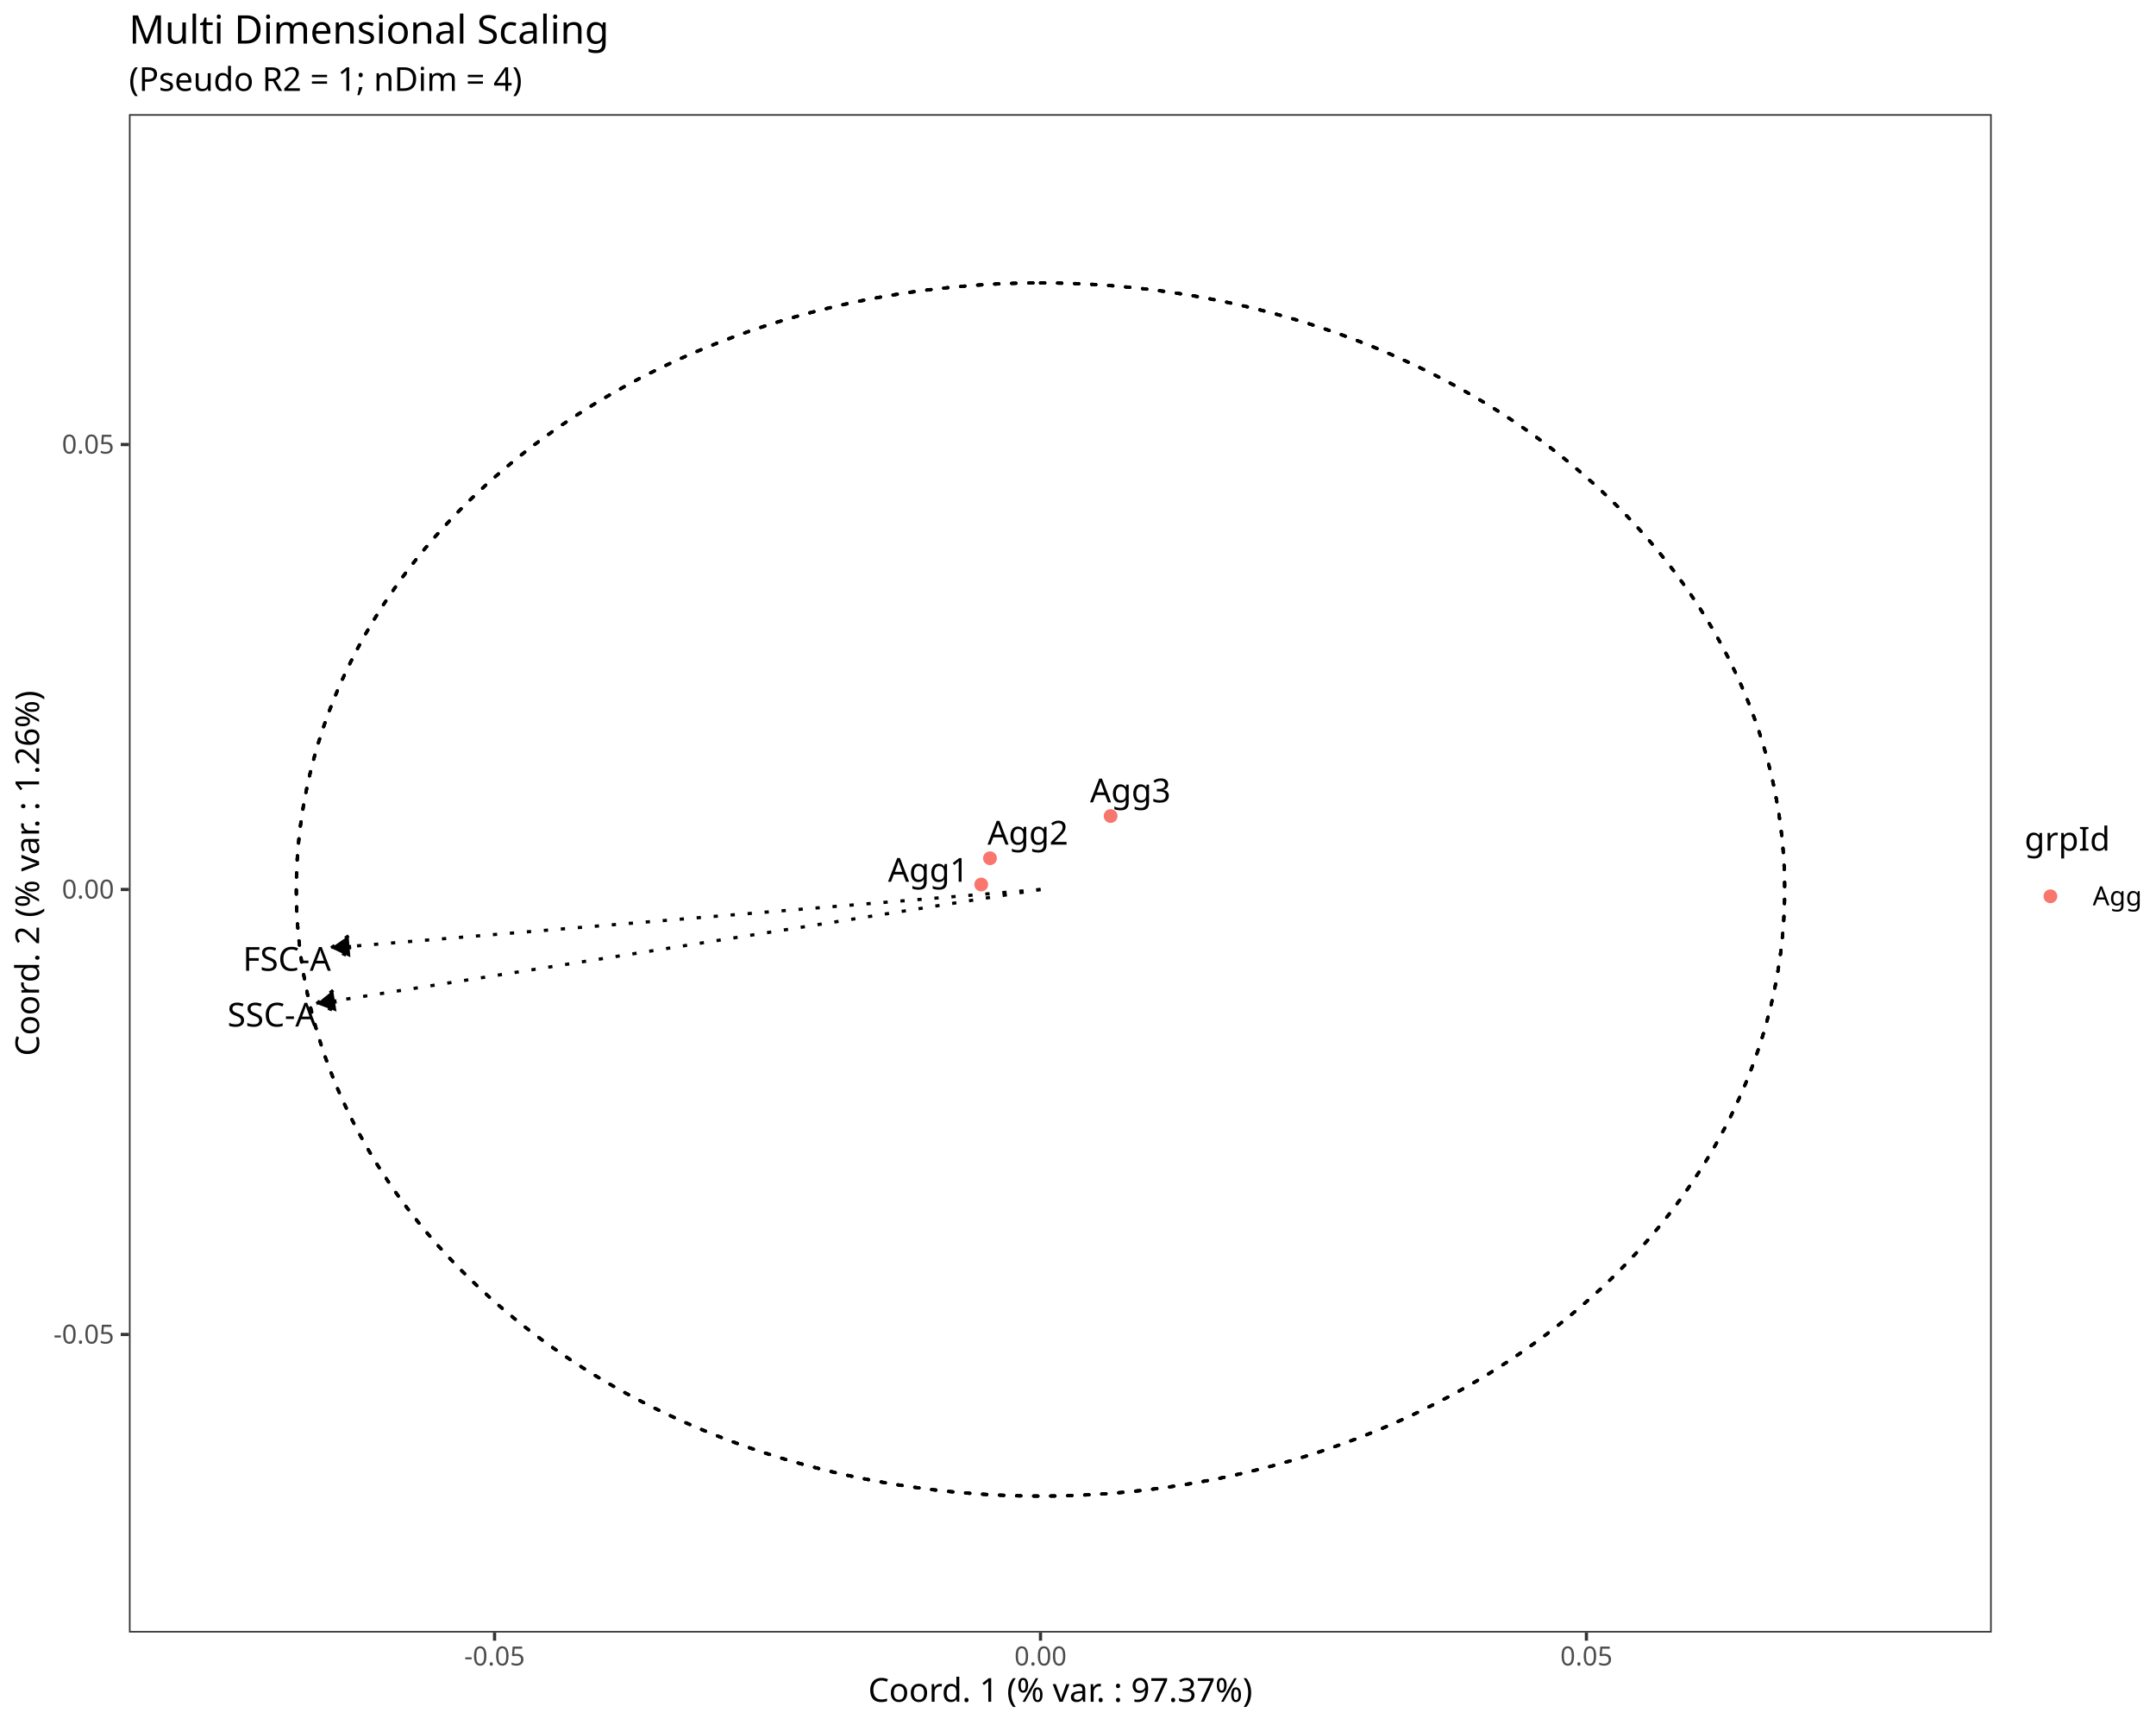
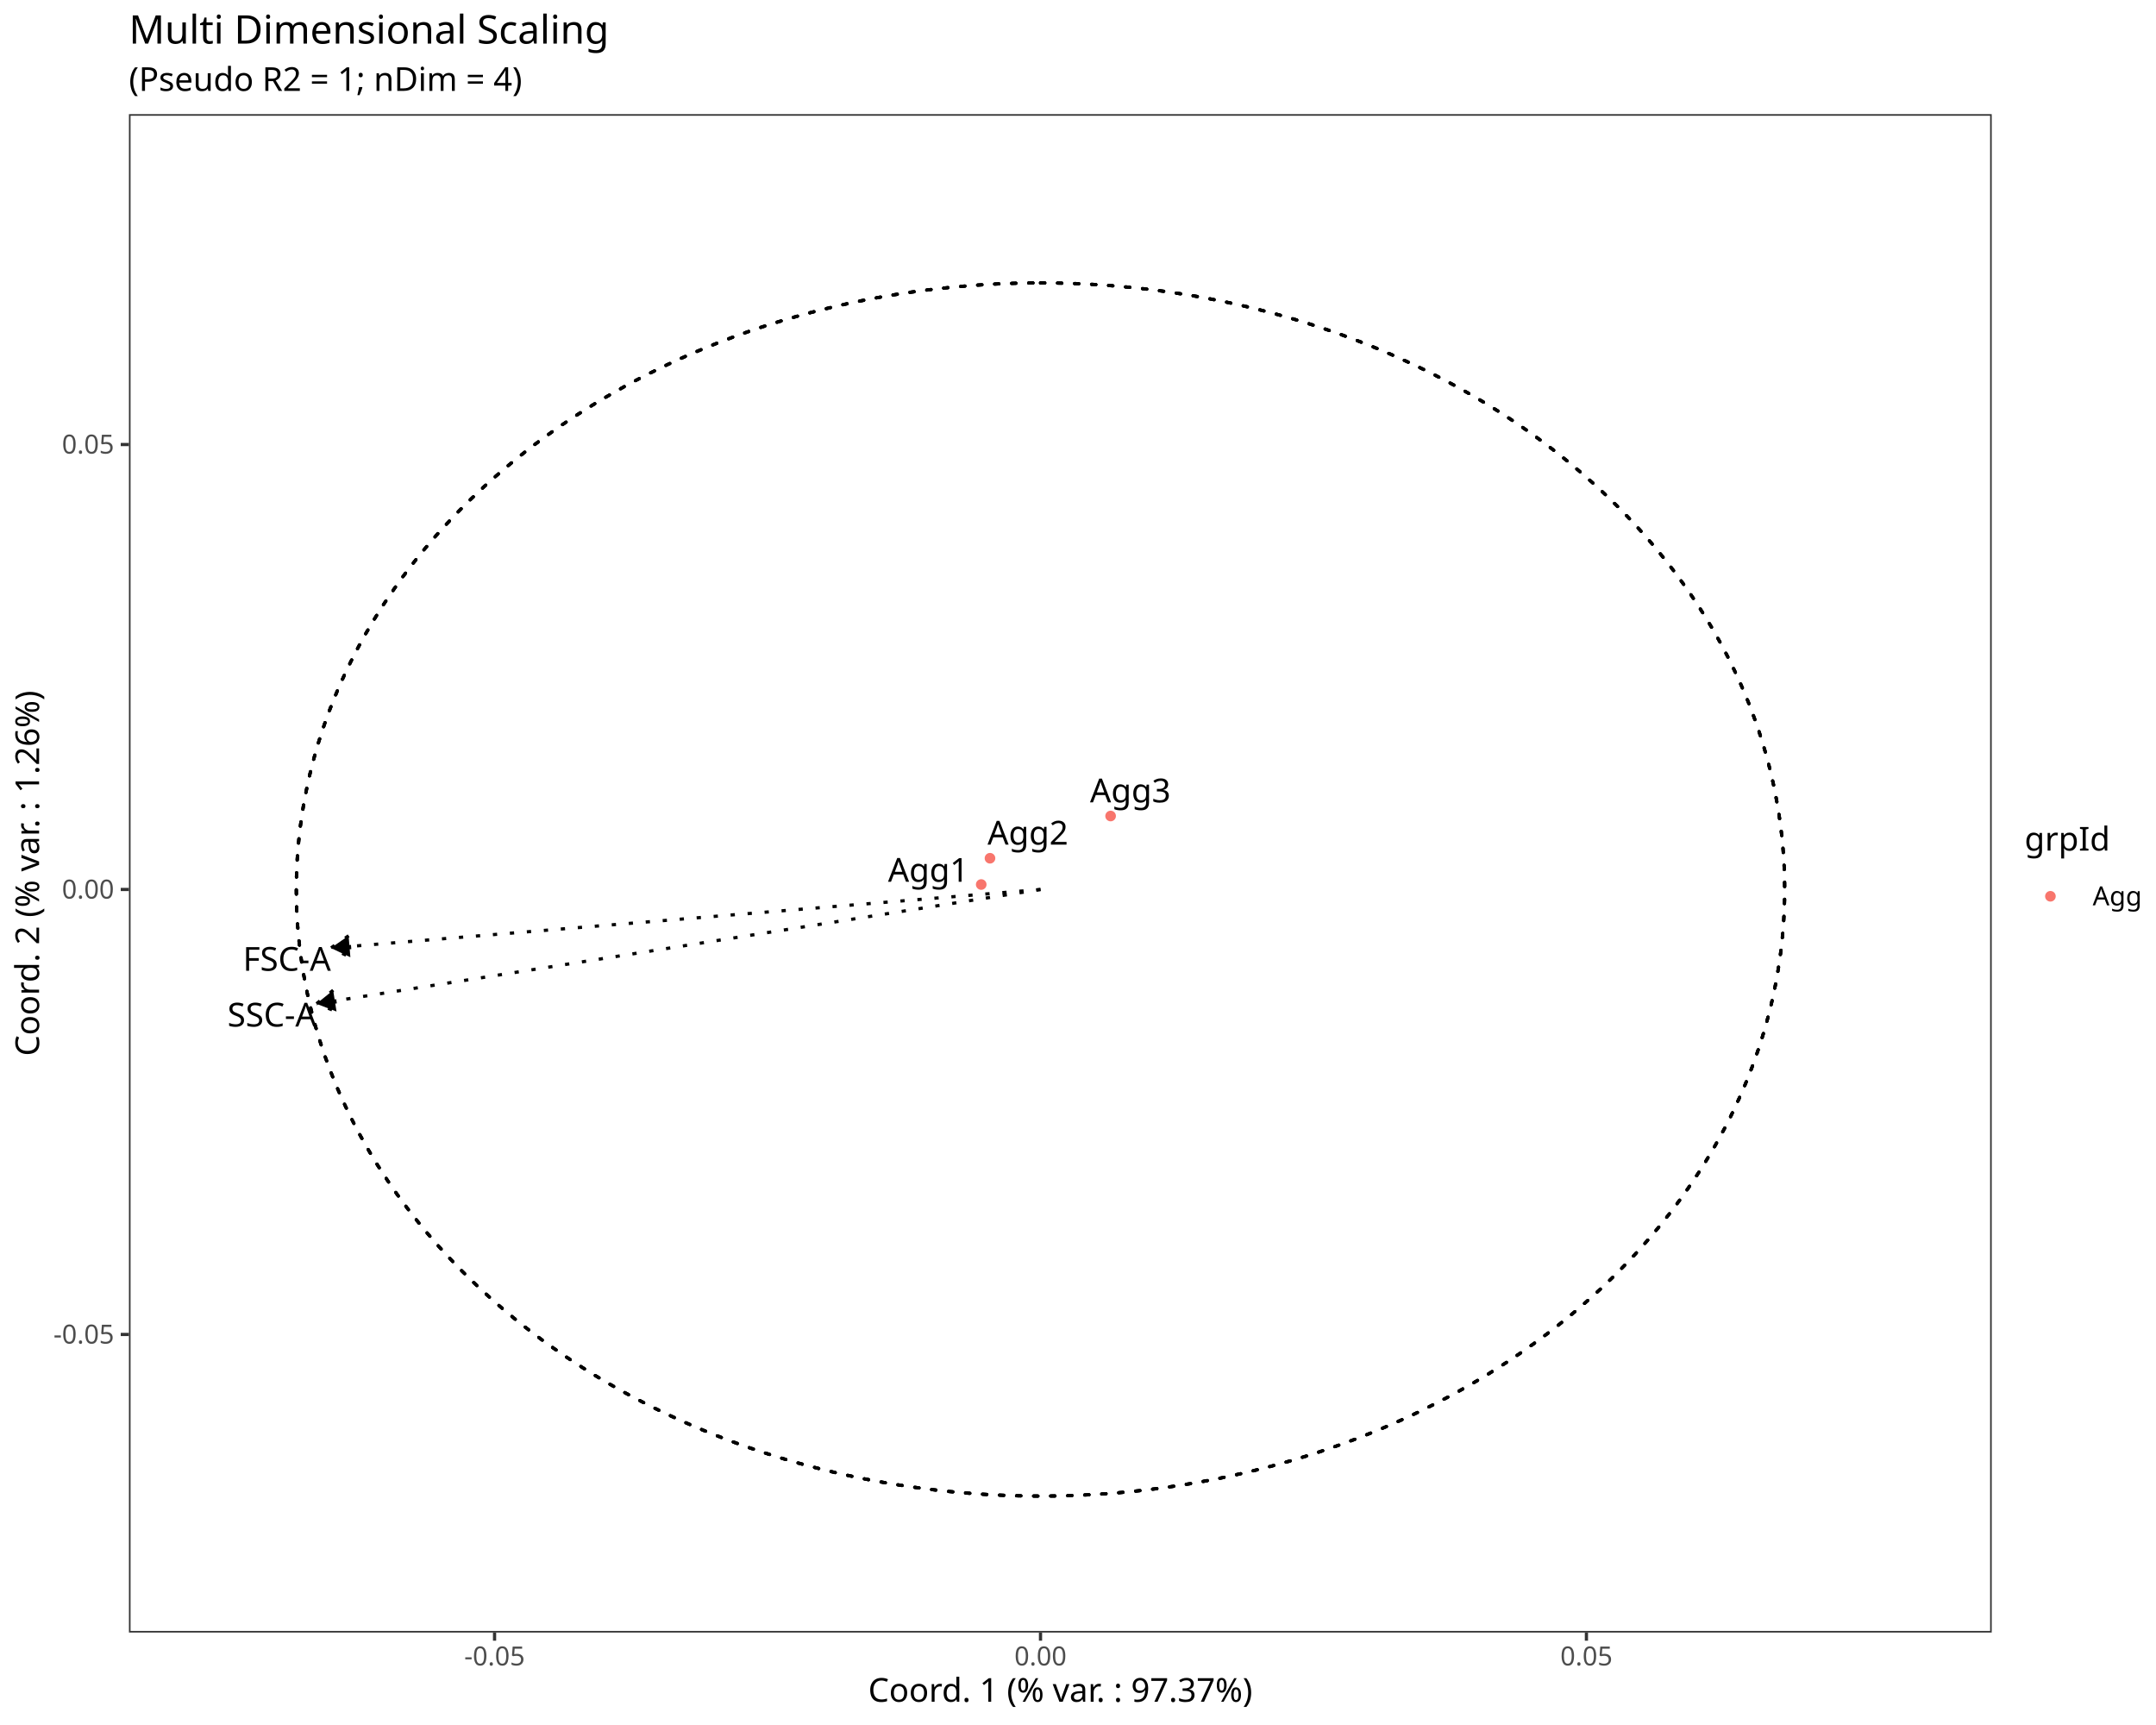
<svg xmlns="http://www.w3.org/2000/svg" class="svglite" data-engine-version="2.0" width="720.00pt" height="576.00pt" viewBox="0 0 720.00 576.00">
  <defs>
    <style type="text/css">
    .svglite line, .svglite polyline, .svglite polygon, .svglite path, .svglite rect, .svglite circle {
      fill: none;
      stroke: #000000;
      stroke-linecap: round;
      stroke-linejoin: round;
      stroke-miterlimit: 10.00;
    }
  </style>
  </defs>
  <rect width="100%" height="100%" style="stroke: none; fill: #FFFFFF;" />
  <defs>
    <clipPath id="cpMC4wMHw3MjAuMDB8MC4wMHw1NzYuMDA=">
      <rect x="0.00" y="0.00" width="720.00" height="576.00" />
    </clipPath>
  </defs>
  <g clip-path="url(#cpMC4wMHw3MjAuMDB8MC4wMHw1NzYuMDA=)">
    <rect x="0.00" y="0.00" width="720.00" height="576.00" style="stroke-width: 1.07; stroke: #FFFFFF; fill: #FFFFFF;" />
  </g>
  <defs>
    <clipPath id="cpNDMuMDZ8NjY1LjE0fDM4LjEyfDU0NS4xMQ==">
      <rect x="43.06" y="38.12" width="622.08" height="507.00" />
    </clipPath>
  </defs>
  <g clip-path="url(#cpNDMuMDZ8NjY1LjE0fDM4LjEyfDU0NS4xMQ==)">
    <rect x="43.06" y="38.12" width="622.08" height="507.00" style="stroke-width: 1.07; stroke: none; fill: #FFFFFF;" />
-     <circle cx="327.68" cy="295.35" r="1.95" style="stroke-width: 0.71; stroke: #F8766D; fill: #F8766D;" />
-     <circle cx="330.61" cy="286.58" r="1.95" style="stroke-width: 0.71; stroke: #F8766D; fill: #F8766D;" />
-     <circle cx="370.89" cy="272.48" r="1.95" style="stroke-width: 0.71; stroke: #F8766D; fill: #F8766D;" />
+     <circle cx="327.68" cy="295.35" r="1.42" style="stroke-width: 0.71; stroke: #F8766D; fill: #F8766D;" />
+     <circle cx="330.61" cy="286.58" r="1.42" style="stroke-width: 0.71; stroke: #F8766D; fill: #F8766D;" />
+     <circle cx="370.89" cy="272.48" r="1.42" style="stroke-width: 0.71; stroke: #F8766D; fill: #F8766D;" />
    <text x="310.03" y="294.43" text-anchor="middle" style="font-size: 11.04px; font-family: sans;" textLength="25.79px" lengthAdjust="spacingAndGlyphs">Agg1</text>
    <text x="343.26" y="282.02" text-anchor="middle" style="font-size: 11.04px; font-family: sans;" textLength="25.79px" lengthAdjust="spacingAndGlyphs">Agg2</text>
    <text x="377.48" y="267.92" text-anchor="middle" style="font-size: 11.04px; font-family: sans;" textLength="25.79px" lengthAdjust="spacingAndGlyphs">Agg3</text>
    <line x1="347.48" y1="297.01" x2="110.50" y2="316.55" style="stroke-width: 1.07; stroke-dasharray: 1.42,4.27; stroke-linecap: butt;" />
    <polygon points="116.42,312.45 110.50,316.55 117.01,319.63 " style="stroke-width: 1.07; stroke-dasharray: 1.42,4.27; stroke-linecap: butt; fill: #000000;" />
    <line x1="347.48" y1="297.01" x2="105.66" y2="335.18" style="stroke-width: 1.07; stroke-dasharray: 1.42,4.27; stroke-linecap: butt;" />
    <polygon points="111.26,330.65 105.66,335.18 112.38,337.76 " style="stroke-width: 1.07; stroke-dasharray: 1.42,4.27; stroke-linecap: butt; fill: #000000;" />
    <text x="110.50" y="324.15" text-anchor="end" style="font-size: 11.04px; font-family: sans;" textLength="33.13px" lengthAdjust="spacingAndGlyphs">FSC-A</text>
    <text x="105.66" y="342.78" text-anchor="end" style="font-size: 11.04px; font-family: sans;" textLength="33.75px" lengthAdjust="spacingAndGlyphs">SSC-A</text>
    <polygon points="347.48,94.47 351.81,94.50 356.15,94.59 360.48,94.74 364.81,94.96 369.14,95.24 373.46,95.58 377.77,95.98 382.07,96.44 386.36,96.96 390.63,97.54 394.90,98.19 399.15,98.89 403.38,99.66 407.60,100.48 411.80,101.37 415.98,102.31 420.14,103.32 424.28,104.38 428.39,105.50 432.48,106.68 436.54,107.92 440.58,109.21 444.58,110.57 448.56,111.98 452.51,113.44 456.42,114.97 460.31,116.54 464.15,118.17 467.96,119.86 471.74,121.60 475.48,123.40 479.18,125.24 482.83,127.14 486.45,129.09 490.03,131.10 493.56,133.15 497.04,135.25 500.48,137.40 503.88,139.60 507.23,141.85 510.52,144.15 513.77,146.49 516.97,148.88 520.12,151.31 523.21,153.79 526.25,156.31 529.24,158.88 532.17,161.48 535.04,164.13 537.86,166.82 540.62,169.55 543.32,172.31 545.96,175.12 548.54,177.96 551.06,180.84 553.51,183.75 555.91,186.70 558.24,189.68 560.50,192.69 562.71,195.74 564.84,198.82 566.91,201.92 568.91,205.06 570.85,208.22 572.72,211.41 574.52,214.63 576.25,217.87 577.91,221.14 579.49,224.43 581.01,227.74 582.46,231.07 583.84,234.42 585.14,237.79 586.37,241.18 587.53,244.59 588.62,248.01 589.63,251.45 590.57,254.90 591.44,258.37 592.23,261.84 592.94,265.33 593.58,268.82 594.15,272.33 594.64,275.84 595.06,279.36 595.40,282.88 595.66,286.41 595.85,289.95 595.96,293.48 596.00,297.01 595.96,300.55 595.85,304.08 595.66,307.61 595.40,311.14 595.06,314.67 594.64,318.19 594.15,321.70 593.58,325.20 592.94,328.70 592.23,332.19 591.44,335.66 590.57,339.13 589.63,342.58 588.62,346.01 587.53,349.44 586.37,352.84 585.14,356.23 583.84,359.60 582.46,362.96 581.01,366.29 579.49,369.60 577.91,372.89 576.25,376.16 574.52,379.40 572.72,382.61 570.85,385.81 568.91,388.97 566.91,392.10 564.84,395.21 562.71,398.29 560.50,401.33 558.24,404.35 555.91,407.33 553.51,410.28 551.06,413.19 548.54,416.07 545.96,418.91 543.32,421.71 540.62,424.48 537.86,427.21 535.04,429.90 532.17,432.54 529.24,435.15 526.25,437.72 523.21,440.24 520.12,442.71 516.97,445.15 513.77,447.54 510.52,449.88 507.23,452.17 503.88,454.42 500.48,456.62 497.04,458.78 493.56,460.88 490.03,462.93 486.45,464.93 482.83,466.88 479.18,468.78 475.48,470.63 471.74,472.43 467.96,474.17 464.15,475.85 460.31,477.49 456.42,479.06 452.51,480.58 448.56,482.05 444.58,483.46 440.58,484.81 436.54,486.11 432.48,487.35 428.39,488.53 424.28,489.65 420.14,490.71 415.98,491.72 411.80,492.66 407.60,493.55 403.38,494.37 399.15,495.14 394.90,495.84 390.63,496.48 386.36,497.07 382.07,497.59 377.77,498.05 373.46,498.45 369.14,498.79 364.81,499.07 360.48,499.28 356.15,499.44 351.81,499.53 347.48,499.56 343.14,499.53 338.80,499.44 334.47,499.28 330.14,499.07 325.82,498.79 321.50,498.45 317.19,498.05 312.89,497.59 308.60,497.07 304.32,496.48 300.06,495.84 295.81,495.14 291.57,494.37 287.35,493.55 283.15,492.66 278.97,491.72 274.82,490.71 270.68,489.65 266.57,488.53 262.48,487.35 258.41,486.11 254.38,484.81 250.37,483.46 246.39,482.05 242.45,480.58 238.53,479.06 234.65,477.49 230.80,475.85 226.99,474.17 223.22,472.43 219.48,470.63 215.78,468.78 212.12,466.88 208.50,464.93 204.93,462.93 201.40,460.88 197.91,458.78 194.47,456.62 191.08,454.42 187.73,452.17 184.43,449.88 181.18,447.54 177.98,445.15 174.84,442.71 171.74,440.24 168.70,437.72 165.72,435.15 162.79,432.54 159.91,429.90 157.10,427.21 154.34,424.48 151.64,421.71 149.00,418.91 146.42,416.07 143.90,413.19 141.44,410.28 139.05,407.33 136.72,404.35 134.45,401.33 132.25,398.29 130.11,395.21 128.04,392.10 126.04,388.97 124.11,385.81 122.24,382.61 120.44,379.40 118.71,376.16 117.05,372.89 115.46,369.60 113.94,366.29 112.49,362.96 111.12,359.60 109.81,356.23 108.58,352.84 107.42,349.44 106.34,346.01 105.32,342.58 104.38,339.13 103.52,335.66 102.73,332.19 102.01,328.70 101.37,325.20 100.81,321.70 100.31,318.19 99.90,314.67 99.56,311.14 99.29,307.61 99.10,304.08 98.99,300.55 98.95,297.01 98.99,293.48 99.10,289.95 99.29,286.41 99.56,282.88 99.90,279.36 100.31,275.84 100.81,272.33 101.37,268.82 102.01,265.33 102.73,261.84 103.52,258.37 104.38,254.90 105.32,251.45 106.34,248.01 107.42,244.59 108.58,241.18 109.81,237.79 111.12,234.42 112.49,231.07 113.94,227.74 115.46,224.43 117.05,221.14 118.71,217.87 120.44,214.63 122.24,211.41 124.11,208.22 126.04,205.06 128.04,201.92 130.11,198.82 132.25,195.74 134.45,192.69 136.72,189.68 139.05,186.70 141.44,183.75 143.90,180.84 146.42,177.96 149.00,175.12 151.64,172.31 154.34,169.55 157.10,166.82 159.91,164.13 162.79,161.48 165.72,158.88 168.70,156.31 171.74,153.79 174.84,151.31 177.98,148.88 181.18,146.49 184.43,144.15 187.73,141.85 191.08,139.60 194.47,137.40 197.91,135.25 201.40,133.15 204.93,131.10 208.50,129.09 212.12,127.14 215.78,125.24 219.48,123.40 223.22,121.60 226.99,119.86 230.80,118.17 234.65,116.54 238.53,114.97 242.45,113.44 246.39,111.98 250.37,110.57 254.38,109.21 258.41,107.92 262.48,106.68 266.57,105.50 270.68,104.38 274.82,103.32 278.97,102.31 283.15,101.37 287.35,100.48 291.57,99.66 295.81,98.89 300.06,98.19 304.32,97.54 308.60,96.96 312.89,96.44 317.19,95.98 321.50,95.58 325.82,95.24 330.14,94.96 334.47,94.74 338.80,94.59 343.14,94.50 347.48,94.47 " style="stroke-width: 1.07; stroke-dasharray: 1.42,4.27; fill: none;" />
    <polygon points="347.48,94.47 351.81,94.50 356.15,94.59 360.48,94.74 364.81,94.96 369.14,95.24 373.46,95.58 377.77,95.98 382.07,96.44 386.36,96.96 390.63,97.54 394.90,98.19 399.15,98.89 403.38,99.66 407.60,100.48 411.80,101.37 415.98,102.31 420.14,103.32 424.28,104.38 428.39,105.50 432.48,106.68 436.54,107.92 440.58,109.21 444.58,110.57 448.56,111.98 452.51,113.44 456.42,114.97 460.31,116.54 464.15,118.17 467.96,119.86 471.74,121.60 475.48,123.40 479.18,125.24 482.83,127.14 486.45,129.09 490.03,131.10 493.56,133.15 497.04,135.25 500.48,137.40 503.88,139.60 507.23,141.85 510.52,144.15 513.77,146.49 516.97,148.88 520.12,151.31 523.21,153.79 526.25,156.31 529.24,158.88 532.17,161.48 535.04,164.13 537.86,166.82 540.62,169.55 543.32,172.31 545.96,175.12 548.54,177.96 551.06,180.84 553.51,183.75 555.91,186.70 558.24,189.68 560.50,192.69 562.71,195.74 564.84,198.82 566.91,201.92 568.91,205.06 570.85,208.22 572.72,211.41 574.52,214.63 576.25,217.87 577.91,221.14 579.49,224.43 581.01,227.74 582.46,231.07 583.84,234.42 585.14,237.79 586.37,241.18 587.53,244.59 588.62,248.01 589.63,251.45 590.57,254.90 591.44,258.37 592.23,261.84 592.94,265.33 593.58,268.82 594.15,272.33 594.64,275.84 595.06,279.36 595.40,282.88 595.66,286.41 595.85,289.95 595.96,293.48 596.00,297.01 595.96,300.55 595.85,304.08 595.66,307.61 595.40,311.14 595.06,314.67 594.64,318.19 594.15,321.70 593.58,325.20 592.94,328.70 592.23,332.19 591.44,335.66 590.57,339.13 589.63,342.58 588.62,346.01 587.53,349.44 586.37,352.84 585.14,356.23 583.84,359.60 582.46,362.96 581.01,366.29 579.49,369.60 577.91,372.89 576.25,376.16 574.52,379.40 572.72,382.61 570.85,385.81 568.91,388.97 566.91,392.10 564.84,395.21 562.71,398.29 560.50,401.33 558.24,404.35 555.91,407.33 553.51,410.28 551.06,413.19 548.54,416.07 545.96,418.91 543.32,421.71 540.62,424.48 537.86,427.21 535.04,429.90 532.17,432.54 529.24,435.15 526.25,437.72 523.21,440.24 520.12,442.71 516.97,445.15 513.77,447.54 510.52,449.88 507.23,452.17 503.88,454.42 500.48,456.62 497.04,458.78 493.56,460.88 490.03,462.93 486.45,464.93 482.83,466.88 479.18,468.78 475.48,470.63 471.74,472.43 467.96,474.17 464.15,475.85 460.31,477.49 456.42,479.06 452.51,480.58 448.56,482.05 444.58,483.46 440.58,484.81 436.54,486.11 432.48,487.35 428.39,488.53 424.28,489.65 420.14,490.71 415.98,491.72 411.80,492.66 407.60,493.55 403.38,494.37 399.15,495.14 394.90,495.84 390.63,496.48 386.36,497.07 382.07,497.59 377.77,498.05 373.46,498.45 369.14,498.79 364.81,499.07 360.48,499.28 356.15,499.44 351.81,499.53 347.48,499.56 343.14,499.53 338.80,499.44 334.47,499.28 330.14,499.07 325.82,498.79 321.50,498.45 317.19,498.05 312.89,497.59 308.60,497.07 304.32,496.48 300.06,495.84 295.81,495.14 291.57,494.37 287.35,493.55 283.15,492.66 278.97,491.72 274.82,490.71 270.68,489.65 266.57,488.53 262.48,487.35 258.41,486.11 254.38,484.81 250.37,483.46 246.39,482.05 242.45,480.58 238.53,479.06 234.65,477.49 230.80,475.85 226.99,474.17 223.22,472.43 219.48,470.63 215.78,468.78 212.12,466.88 208.50,464.93 204.93,462.93 201.40,460.88 197.91,458.78 194.47,456.62 191.08,454.42 187.73,452.17 184.43,449.88 181.18,447.54 177.98,445.15 174.84,442.71 171.74,440.24 168.70,437.72 165.72,435.15 162.79,432.54 159.91,429.90 157.10,427.21 154.34,424.48 151.64,421.71 149.00,418.91 146.42,416.07 143.90,413.19 141.44,410.28 139.05,407.33 136.72,404.35 134.45,401.33 132.25,398.29 130.11,395.21 128.04,392.10 126.04,388.97 124.11,385.81 122.24,382.61 120.44,379.40 118.71,376.16 117.05,372.89 115.46,369.60 113.94,366.29 112.49,362.96 111.12,359.60 109.81,356.23 108.58,352.84 107.42,349.44 106.34,346.01 105.32,342.58 104.38,339.13 103.52,335.66 102.73,332.19 102.01,328.70 101.37,325.20 100.81,321.70 100.31,318.19 99.90,314.67 99.56,311.14 99.29,307.61 99.10,304.08 98.99,300.55 98.95,297.01 98.99,293.48 99.10,289.95 99.29,286.41 99.56,282.88 99.90,279.36 100.31,275.84 100.81,272.33 101.37,268.82 102.01,265.33 102.73,261.84 103.52,258.37 104.38,254.90 105.32,251.45 106.34,248.01 107.42,244.59 108.58,241.18 109.81,237.79 111.12,234.42 112.49,231.07 113.94,227.74 115.46,224.43 117.05,221.14 118.71,217.87 120.44,214.63 122.24,211.41 124.11,208.22 126.04,205.06 128.04,201.92 130.11,198.82 132.25,195.74 134.45,192.69 136.72,189.68 139.05,186.70 141.44,183.75 143.90,180.84 146.42,177.96 149.00,175.12 151.64,172.31 154.34,169.55 157.10,166.82 159.91,164.13 162.79,161.48 165.72,158.88 168.70,156.31 171.74,153.79 174.84,151.31 177.98,148.88 181.18,146.49 184.43,144.15 187.73,141.85 191.08,139.60 194.47,137.40 197.91,135.25 201.40,133.15 204.93,131.10 208.50,129.09 212.12,127.14 215.78,125.24 219.48,123.40 223.22,121.60 226.99,119.86 230.80,118.17 234.65,116.54 238.53,114.97 242.45,113.44 246.39,111.98 250.37,110.57 254.38,109.21 258.41,107.92 262.48,106.68 266.57,105.50 270.68,104.38 274.82,103.32 278.97,102.31 283.15,101.37 287.35,100.48 291.57,99.66 295.81,98.89 300.06,98.19 304.32,97.54 308.60,96.96 312.89,96.44 317.19,95.98 321.50,95.58 325.82,95.24 330.14,94.96 334.47,94.74 338.80,94.59 343.14,94.50 347.48,94.47 " style="stroke-width: 1.07; stroke-dasharray: 1.42,4.27; fill: none;" />
    <polygon points="347.48,94.47 351.81,94.50 356.15,94.59 360.48,94.74 364.81,94.96 369.14,95.24 373.46,95.58 377.77,95.98 382.07,96.44 386.36,96.96 390.63,97.54 394.90,98.19 399.15,98.89 403.38,99.66 407.60,100.48 411.80,101.37 415.98,102.31 420.14,103.32 424.28,104.38 428.39,105.50 432.48,106.68 436.54,107.92 440.58,109.21 444.58,110.57 448.56,111.98 452.51,113.44 456.42,114.97 460.31,116.54 464.15,118.17 467.96,119.86 471.74,121.60 475.48,123.40 479.18,125.24 482.83,127.14 486.45,129.09 490.03,131.10 493.56,133.15 497.04,135.25 500.48,137.40 503.88,139.60 507.23,141.85 510.52,144.15 513.77,146.49 516.97,148.88 520.12,151.31 523.21,153.79 526.25,156.31 529.24,158.88 532.17,161.48 535.04,164.13 537.86,166.82 540.62,169.55 543.32,172.31 545.96,175.12 548.54,177.96 551.06,180.84 553.51,183.75 555.91,186.70 558.24,189.68 560.50,192.69 562.71,195.74 564.84,198.82 566.91,201.92 568.91,205.06 570.85,208.22 572.72,211.41 574.52,214.63 576.25,217.87 577.91,221.14 579.49,224.43 581.01,227.74 582.46,231.07 583.84,234.42 585.14,237.79 586.37,241.18 587.53,244.59 588.62,248.01 589.63,251.45 590.57,254.90 591.44,258.37 592.23,261.84 592.94,265.33 593.58,268.82 594.15,272.33 594.64,275.84 595.06,279.36 595.40,282.88 595.66,286.41 595.85,289.95 595.96,293.48 596.00,297.01 595.96,300.55 595.85,304.08 595.66,307.61 595.40,311.14 595.06,314.67 594.64,318.19 594.15,321.70 593.58,325.20 592.94,328.70 592.23,332.19 591.44,335.66 590.57,339.13 589.63,342.58 588.62,346.01 587.53,349.44 586.37,352.84 585.14,356.23 583.84,359.60 582.46,362.96 581.01,366.29 579.49,369.60 577.91,372.89 576.25,376.16 574.52,379.40 572.72,382.61 570.85,385.81 568.91,388.97 566.91,392.10 564.84,395.21 562.71,398.29 560.50,401.33 558.24,404.35 555.91,407.33 553.51,410.28 551.06,413.19 548.54,416.07 545.96,418.91 543.32,421.71 540.62,424.48 537.86,427.21 535.04,429.90 532.17,432.54 529.24,435.15 526.25,437.72 523.21,440.24 520.12,442.71 516.97,445.15 513.77,447.54 510.52,449.88 507.23,452.17 503.88,454.42 500.48,456.62 497.04,458.78 493.56,460.88 490.03,462.93 486.45,464.93 482.83,466.88 479.18,468.78 475.48,470.63 471.74,472.43 467.96,474.17 464.15,475.85 460.31,477.49 456.42,479.06 452.51,480.58 448.56,482.05 444.58,483.46 440.58,484.81 436.54,486.11 432.48,487.35 428.39,488.53 424.28,489.65 420.14,490.71 415.98,491.72 411.80,492.66 407.60,493.55 403.38,494.37 399.15,495.14 394.90,495.84 390.63,496.48 386.36,497.07 382.07,497.59 377.77,498.05 373.46,498.45 369.14,498.79 364.81,499.07 360.48,499.28 356.15,499.44 351.81,499.53 347.48,499.56 343.14,499.53 338.80,499.44 334.47,499.28 330.14,499.07 325.82,498.79 321.50,498.45 317.19,498.05 312.89,497.59 308.60,497.07 304.32,496.48 300.06,495.84 295.81,495.14 291.57,494.37 287.35,493.55 283.15,492.66 278.97,491.72 274.82,490.71 270.68,489.65 266.57,488.53 262.48,487.35 258.41,486.11 254.38,484.81 250.37,483.46 246.39,482.05 242.45,480.58 238.53,479.06 234.65,477.49 230.80,475.85 226.99,474.17 223.22,472.43 219.48,470.63 215.78,468.78 212.12,466.88 208.50,464.93 204.93,462.93 201.40,460.88 197.91,458.78 194.47,456.62 191.08,454.42 187.73,452.17 184.43,449.88 181.18,447.54 177.98,445.15 174.84,442.71 171.74,440.24 168.70,437.72 165.72,435.15 162.79,432.54 159.91,429.90 157.10,427.21 154.34,424.48 151.64,421.71 149.00,418.91 146.42,416.07 143.90,413.19 141.44,410.28 139.05,407.33 136.72,404.35 134.45,401.33 132.25,398.29 130.11,395.21 128.04,392.10 126.04,388.97 124.11,385.81 122.24,382.61 120.44,379.40 118.71,376.16 117.05,372.89 115.46,369.60 113.94,366.29 112.49,362.96 111.12,359.60 109.81,356.23 108.58,352.84 107.42,349.44 106.34,346.01 105.32,342.58 104.38,339.13 103.52,335.66 102.73,332.19 102.01,328.70 101.37,325.20 100.81,321.70 100.31,318.19 99.90,314.67 99.56,311.14 99.29,307.61 99.10,304.08 98.99,300.55 98.95,297.01 98.99,293.48 99.10,289.95 99.29,286.41 99.56,282.88 99.90,279.36 100.31,275.84 100.81,272.33 101.37,268.82 102.01,265.33 102.73,261.84 103.52,258.37 104.38,254.90 105.32,251.45 106.34,248.01 107.42,244.59 108.58,241.18 109.81,237.79 111.12,234.42 112.49,231.07 113.94,227.74 115.46,224.43 117.05,221.14 118.71,217.87 120.44,214.63 122.24,211.41 124.11,208.22 126.04,205.06 128.04,201.92 130.11,198.82 132.25,195.74 134.45,192.69 136.72,189.68 139.05,186.70 141.44,183.75 143.90,180.84 146.42,177.96 149.00,175.12 151.64,172.31 154.34,169.55 157.10,166.82 159.91,164.13 162.79,161.48 165.72,158.88 168.70,156.31 171.74,153.79 174.84,151.31 177.98,148.88 181.18,146.49 184.43,144.15 187.73,141.85 191.08,139.60 194.47,137.40 197.91,135.25 201.40,133.15 204.93,131.10 208.50,129.09 212.12,127.14 215.78,125.24 219.48,123.40 223.22,121.60 226.99,119.86 230.80,118.17 234.65,116.54 238.53,114.97 242.45,113.44 246.39,111.98 250.37,110.57 254.38,109.21 258.41,107.92 262.48,106.68 266.57,105.50 270.68,104.38 274.82,103.32 278.97,102.31 283.15,101.37 287.35,100.48 291.57,99.66 295.81,98.89 300.06,98.19 304.32,97.54 308.60,96.96 312.89,96.44 317.19,95.98 321.50,95.58 325.82,95.24 330.14,94.96 334.47,94.74 338.80,94.59 343.14,94.50 347.48,94.47 " style="stroke-width: 1.07; stroke-dasharray: 1.42,4.27; fill: none;" />
    <rect x="43.06" y="38.12" width="622.08" height="507.00" style="stroke-width: 1.07; stroke: #333333;" />
  </g>
  <g clip-path="url(#cpMC4wMHw3MjAuMDB8MC4wMHw1NzYuMDA=)">
    <text x="38.13" y="448.63" text-anchor="end" style="font-size: 8.80px; fill: #4D4D4D; font-family: sans;" textLength="20.06px" lengthAdjust="spacingAndGlyphs">-0.05</text>
    <text x="38.13" y="300.04" text-anchor="end" style="font-size: 8.80px; fill: #4D4D4D; font-family: sans;" textLength="17.13px" lengthAdjust="spacingAndGlyphs">0.00</text>
    <text x="38.13" y="151.45" text-anchor="end" style="font-size: 8.80px; fill: #4D4D4D; font-family: sans;" textLength="17.13px" lengthAdjust="spacingAndGlyphs">0.05</text>
    <polyline points="40.32,445.60 43.06,445.60 " style="stroke-width: 1.07; stroke: #333333; stroke-linecap: butt;" />
    <polyline points="40.32,297.01 43.06,297.01 " style="stroke-width: 1.07; stroke: #333333; stroke-linecap: butt;" />
    <polyline points="40.32,148.43 43.06,148.43 " style="stroke-width: 1.07; stroke: #333333; stroke-linecap: butt;" />
    <polyline points="165.16,547.85 165.16,545.11 " style="stroke-width: 1.07; stroke: #333333; stroke-linecap: butt;" />
    <polyline points="347.48,547.85 347.48,545.11 " style="stroke-width: 1.07; stroke: #333333; stroke-linecap: butt;" />
    <polyline points="529.79,547.85 529.79,545.11 " style="stroke-width: 1.07; stroke: #333333; stroke-linecap: butt;" />
    <text x="165.16" y="556.10" text-anchor="middle" style="font-size: 8.80px; fill: #4D4D4D; font-family: sans;" textLength="20.06px" lengthAdjust="spacingAndGlyphs">-0.05</text>
    <text x="347.48" y="556.10" text-anchor="middle" style="font-size: 8.80px; fill: #4D4D4D; font-family: sans;" textLength="17.13px" lengthAdjust="spacingAndGlyphs">0.00</text>
    <text x="529.79" y="556.10" text-anchor="middle" style="font-size: 8.80px; fill: #4D4D4D; font-family: sans;" textLength="17.13px" lengthAdjust="spacingAndGlyphs">0.05</text>
    <text x="354.10" y="568.24" text-anchor="middle" style="font-size: 11.00px; font-family: sans;" textLength="130.23px" lengthAdjust="spacingAndGlyphs">Coord. 1 (% var. : 97.37%)</text>
    <text transform="translate(13.05,291.61) rotate(-90)" text-anchor="middle" style="font-size: 11.00px; font-family: sans;" textLength="124.11px" lengthAdjust="spacingAndGlyphs">Coord. 2 (% var. : 1.26%)</text>
    <rect x="676.10" y="275.31" width="38.42" height="32.61" style="stroke-width: 1.07; stroke: none; fill: #FFFFFF;" />
    <text x="676.10" y="284.02" style="font-size: 11.00px; font-family: sans;" textLength="25.07px" lengthAdjust="spacingAndGlyphs">grpId</text>
    <rect x="676.10" y="290.64" width="17.28" height="17.28" style="stroke-width: 1.07; stroke: none; fill: #FFFFFF;" />
-     <circle cx="684.74" cy="299.28" r="1.95" style="stroke-width: 0.71; stroke: #F8766D; fill: #F8766D;" />
+     <circle cx="684.74" cy="299.28" r="1.42" style="stroke-width: 0.71; stroke: #F8766D; fill: #F8766D;" />
    <text x="698.86" y="302.31" style="font-size: 8.80px; font-family: sans;" textLength="15.66px" lengthAdjust="spacingAndGlyphs">Agg</text>
    <text x="43.06" y="30.35" style="font-size: 11.00px; font-family: sans;" textLength="130.86px" lengthAdjust="spacingAndGlyphs">(Pseudo R2 = 1; nDim = 4)</text>
    <text x="43.06" y="14.56" style="font-size: 13.20px; font-family: sans;" textLength="151.15px" lengthAdjust="spacingAndGlyphs">Multi Dimensional Scaling</text>
  </g>
</svg>
